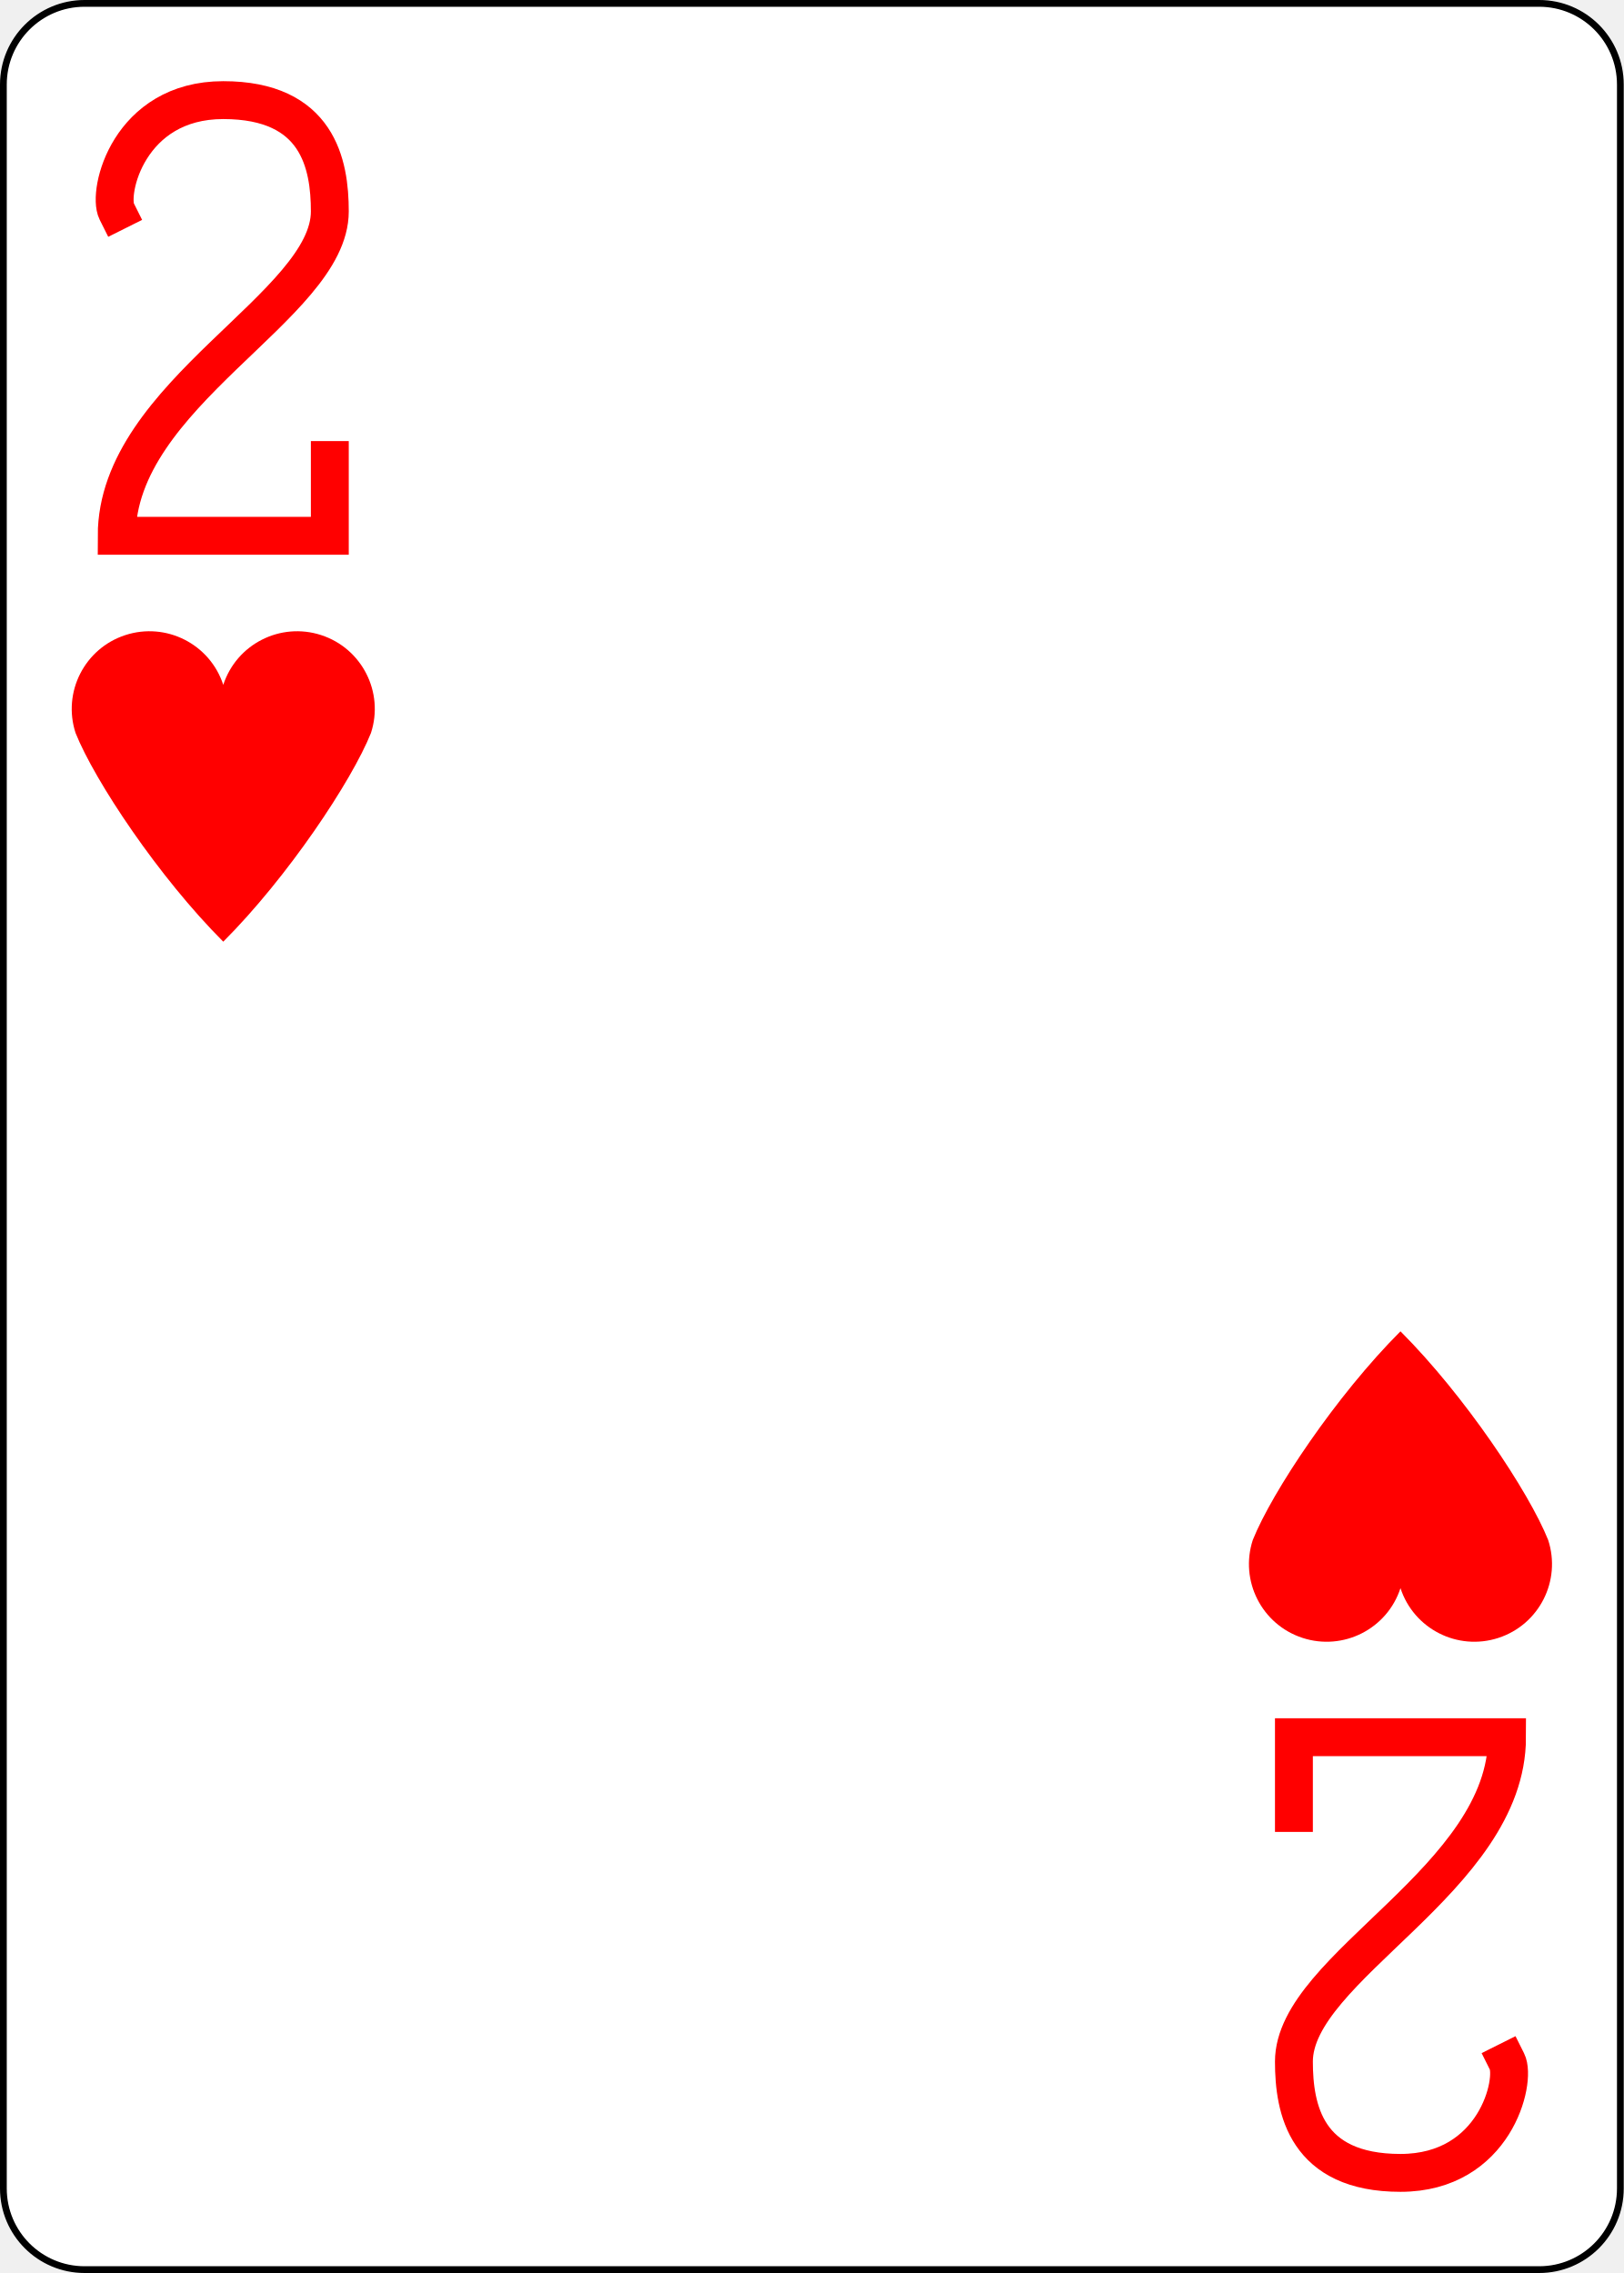
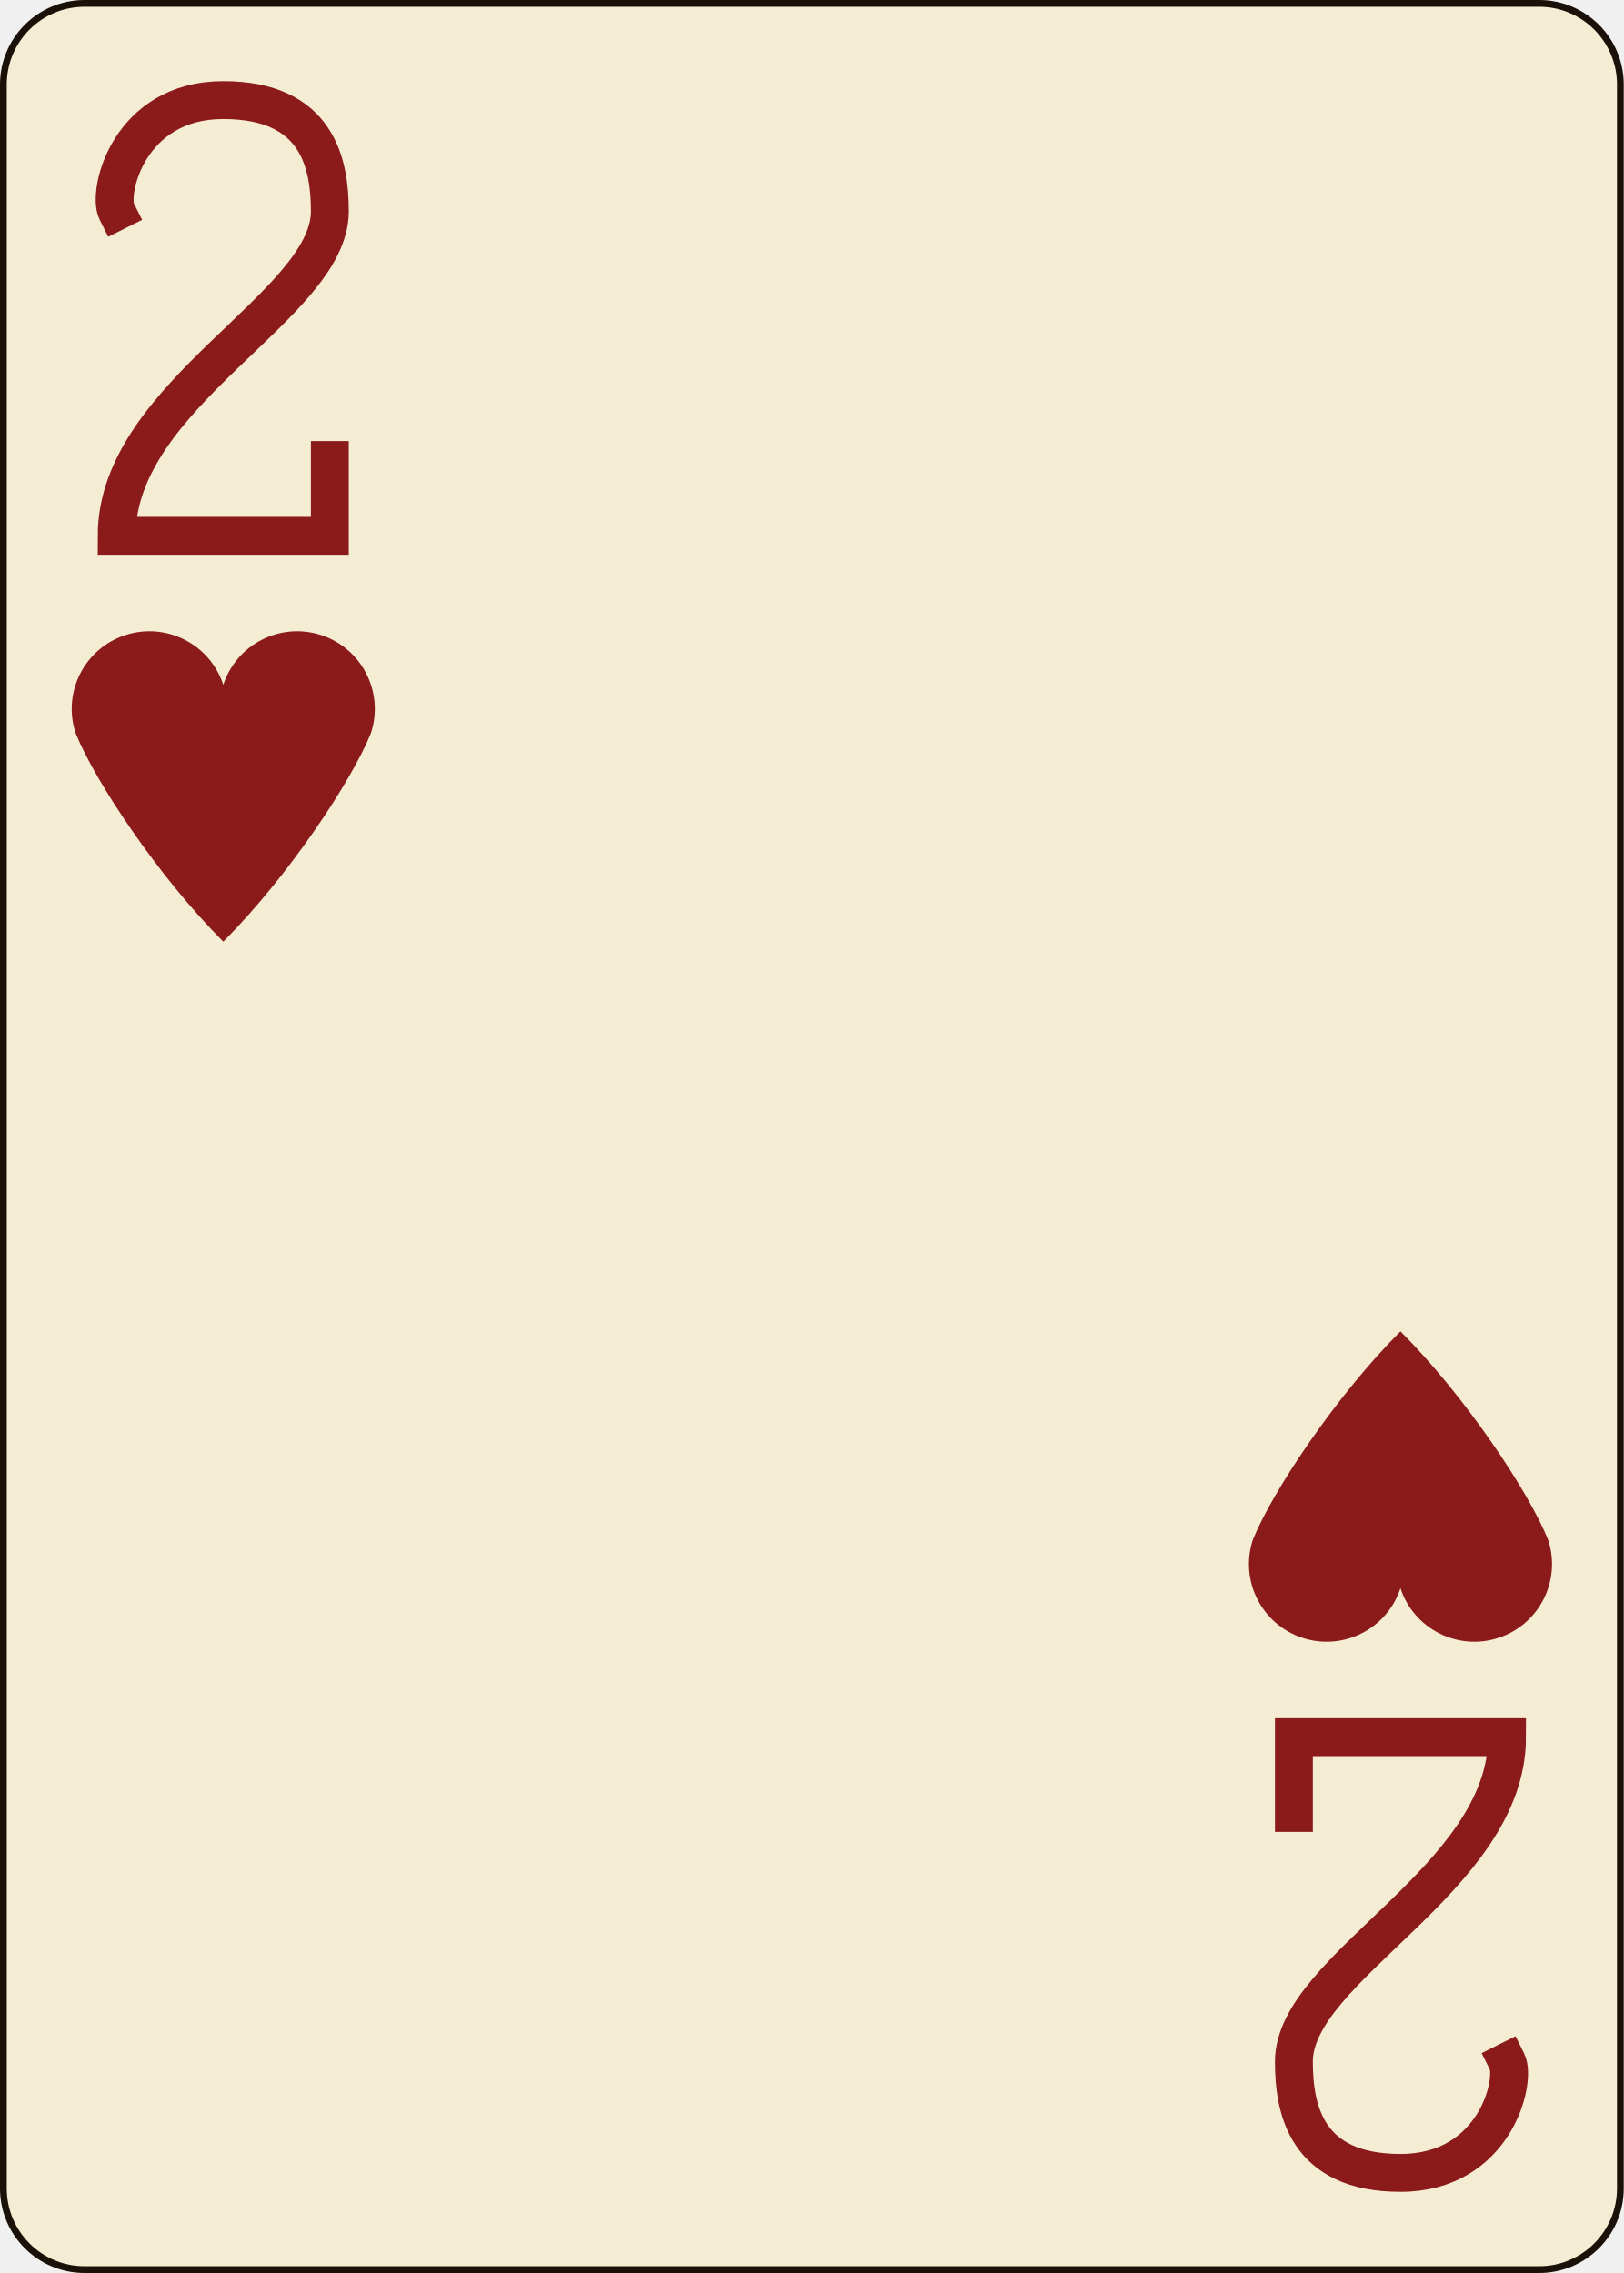
<svg xmlns="http://www.w3.org/2000/svg" xmlns:xlink="http://www.w3.org/1999/xlink" class="card" face="2H" height="3.5in" preserveAspectRatio="none" viewBox="-120 -168 240 336" width="2.5in">
  <defs>
    <symbol id="SH2" viewBox="-600 -600 1200 1200" preserveAspectRatio="xMinYMid">
-       <path d="M0 -300A230 230 0 0 1 460 -150C400 0 200 300 0 500C-200 300 -400 0 -460 -150A230 230 0 0 1 0 -300Z" fill="red" />
+       <path d="M0 -300A230 230 0 0 1 460 -150C400 0 200 300 0 500C-200 300 -400 0 -460 -150A230 230 0 0 1 0 -300Z" fill="#8b1a1a" />
    </symbol>
    <symbol id="VH2" viewBox="-500 -500 1000 1000" preserveAspectRatio="xMinYMid">
-       <path d="M-225 -225C-245 -265 -200 -460 0 -460C 200 -460 225 -325 225 -225C225 -25 -225 160 -225 460L225 460L225 300" stroke="red" stroke-width="80" stroke-linecap="square" stroke-miterlimit="1.5" fill="none" />
+       <path d="M-225 -225C-245 -265 -200 -460 0 -460C 200 -460 225 -325 225 -225C225 -25 -225 160 -225 460L225 460L225 300" stroke="#8b1a1a" stroke-width="80" stroke-linecap="square" stroke-miterlimit="1.5" fill="none" />
    </symbol>
  </defs>
-   <rect width="239" height="335" x="-119.5" y="-167.5" rx="12" ry="12" fill="white" stroke="black" />
+   <rect width="239" height="335" x="-119.5" y="-167.5" rx="12" ry="12" fill="#f5ecd4" stroke="#1a1208" />
  <use xlink:href="#VH2" height="70" width="70" x="-122" y="-156" />
  <use xlink:href="#SH2" height="56.946" width="56.946" x="-115.473" y="-81" />
  <g transform="rotate(180)">
    <use xlink:href="#VH2" height="70" width="70" x="-122" y="-156" />
    <use xlink:href="#SH2" height="56.946" width="56.946" x="-115.473" y="-81" />
  </g>
</svg>
